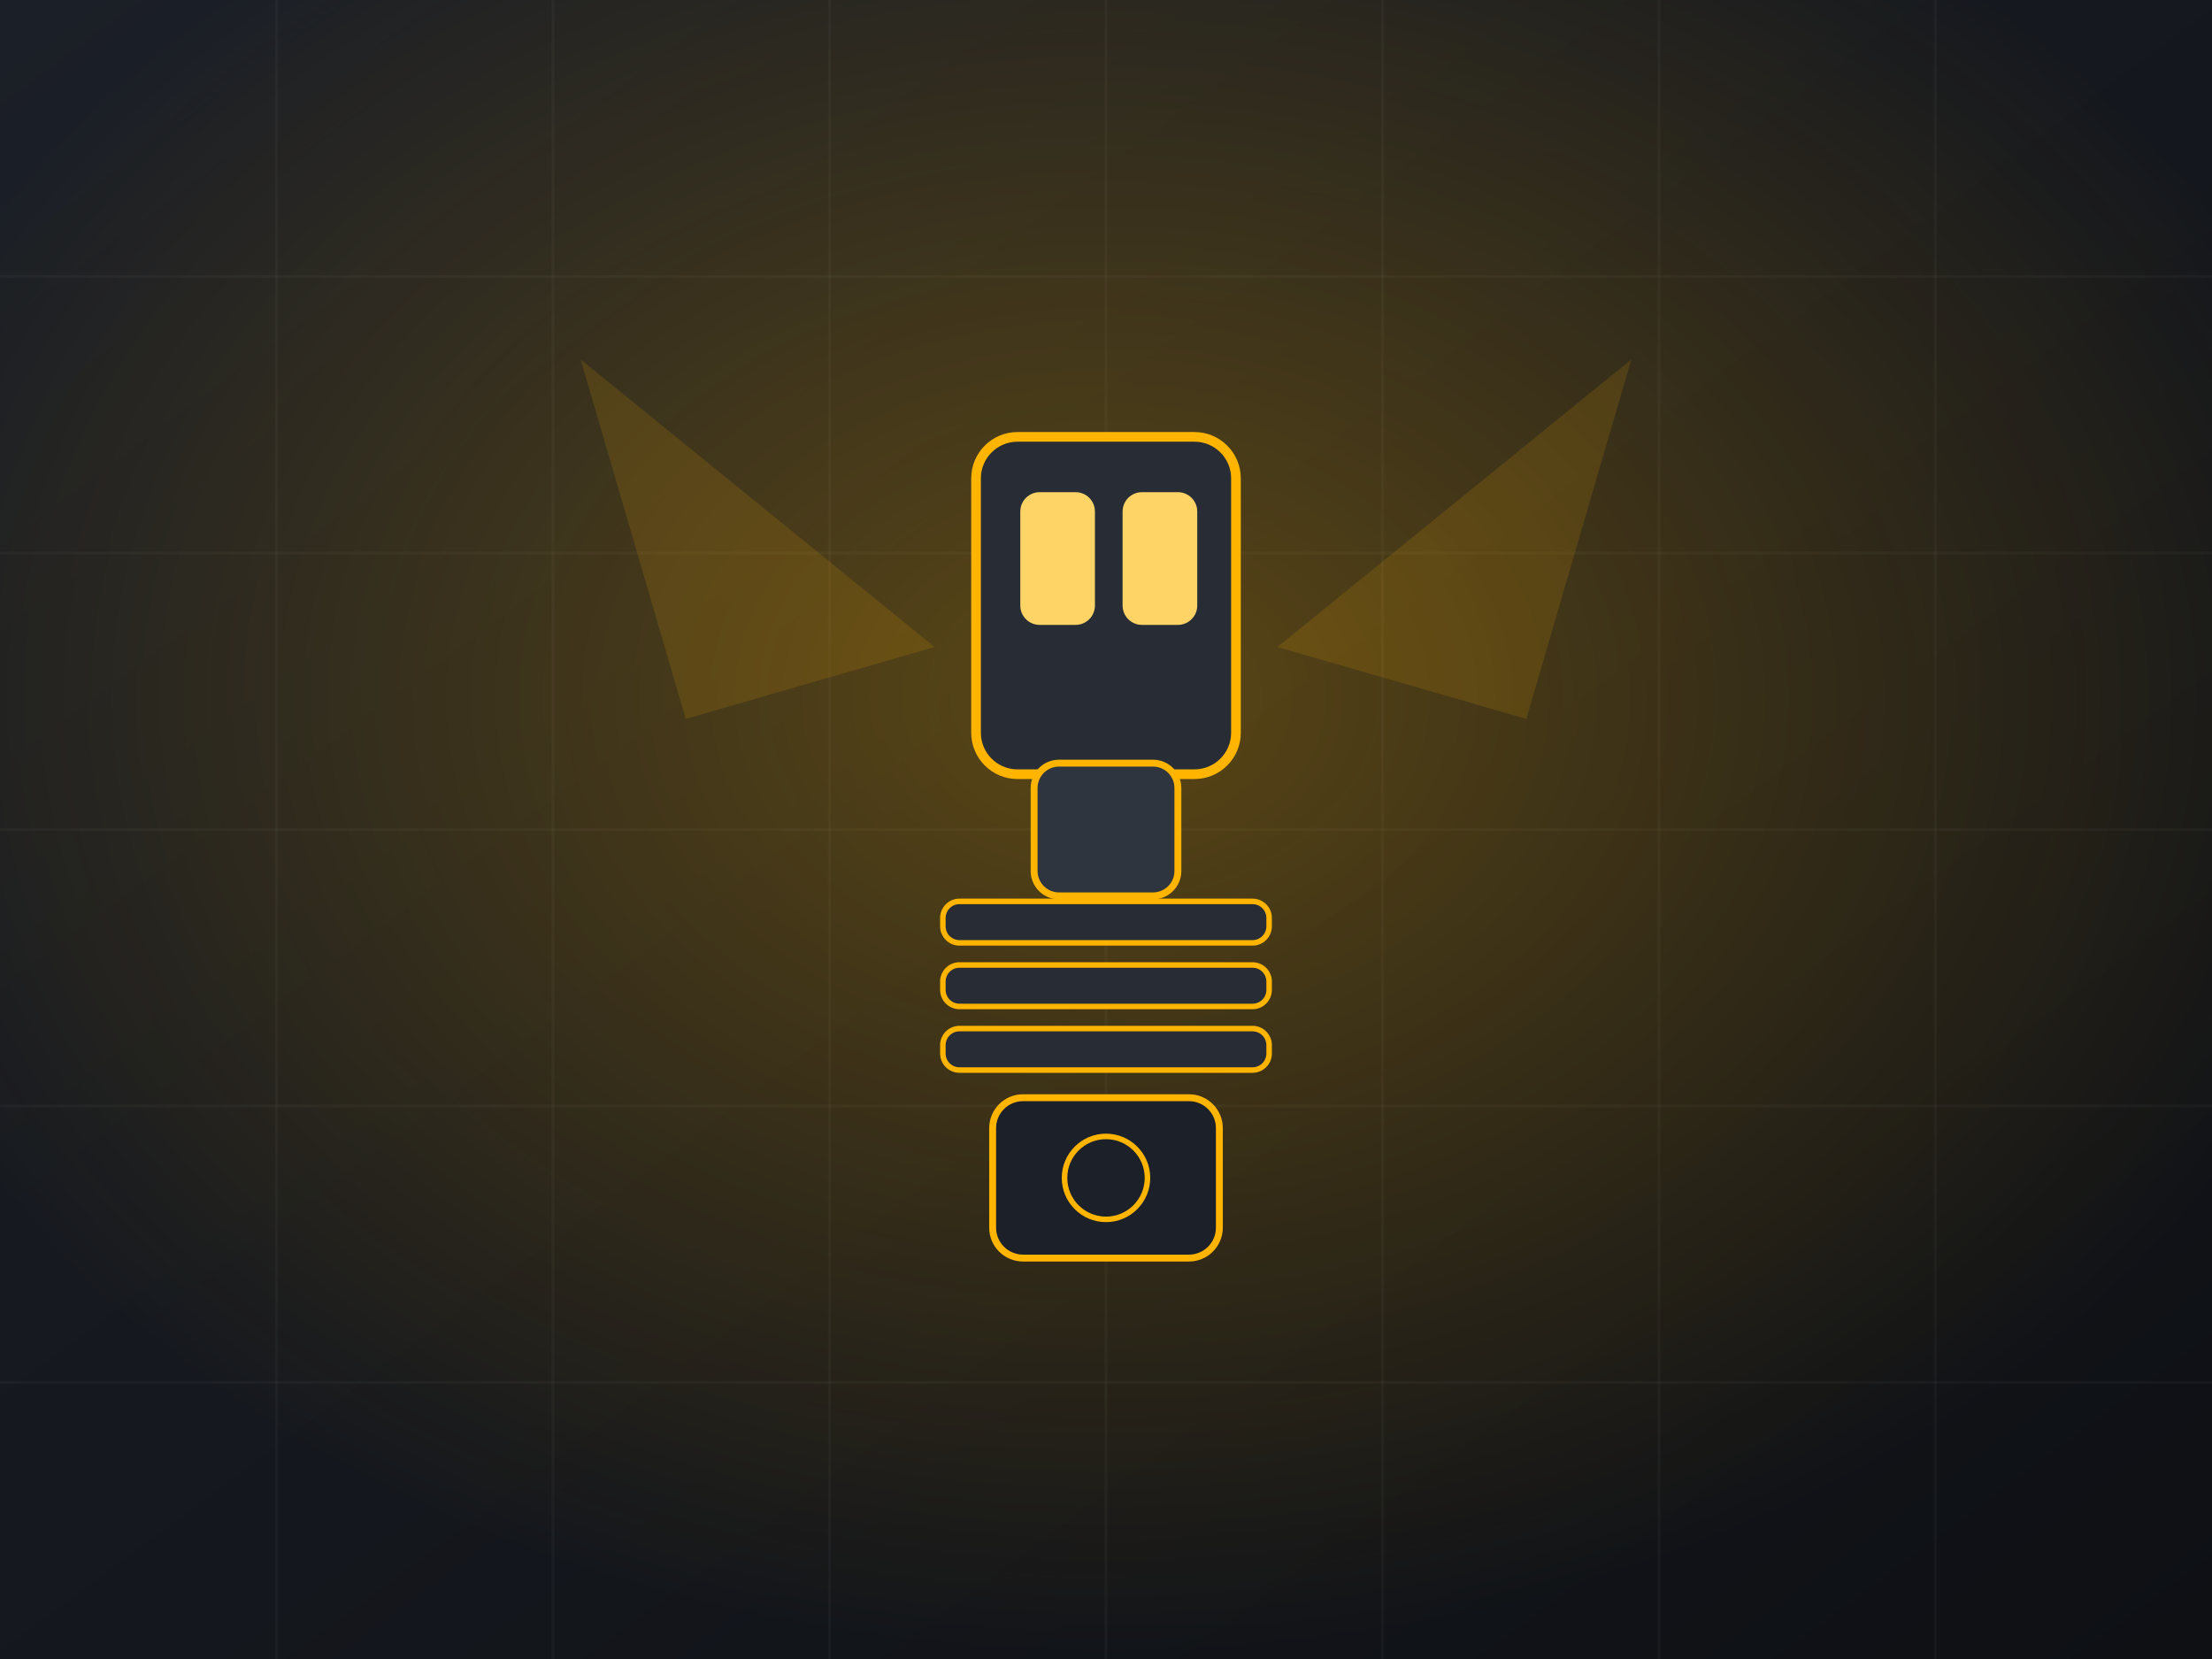
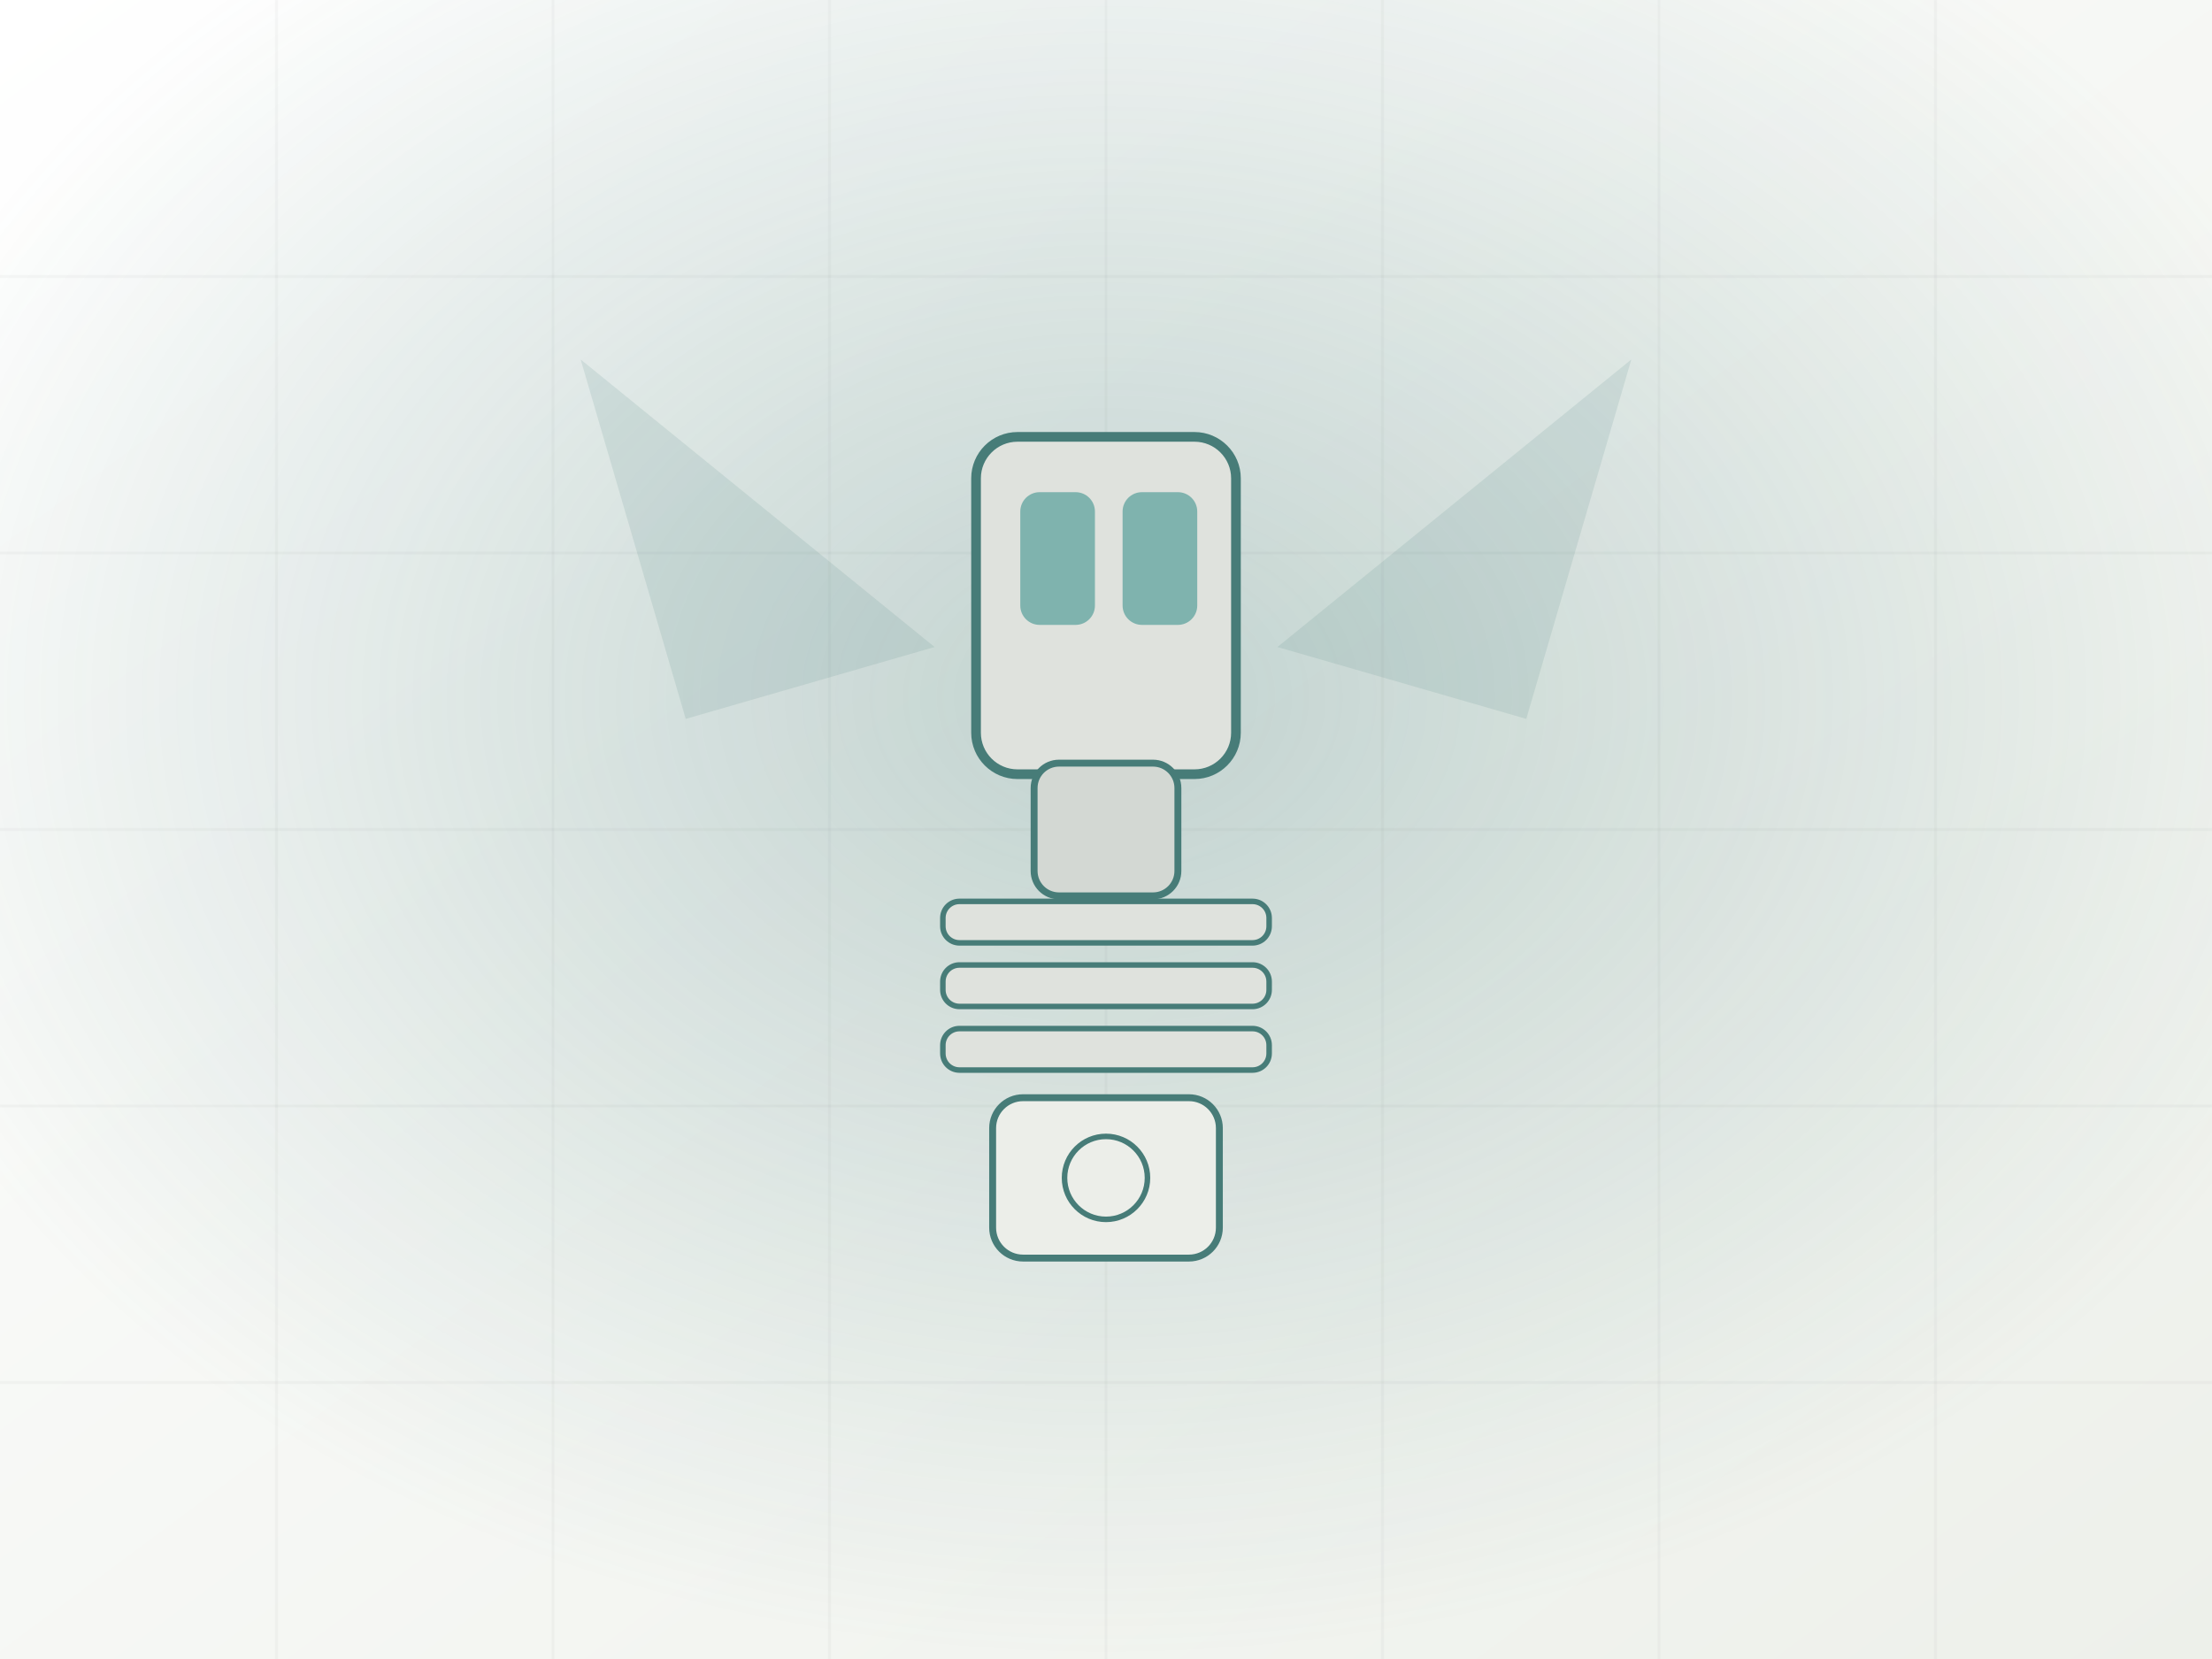
<svg xmlns="http://www.w3.org/2000/svg" viewBox="0 0 800 600" width="800" height="600">
  <defs>
    <linearGradient id="bg" x1="0" y1="0" x2="1" y2="1">
-       <stop offset="0%" stop-color="#1b1f27" />
-       <stop offset="100%" stop-color="#0e1014" />
+       <stop offset="0%" stop-color="#ffffff" />
+       <stop offset="100%" stop-color="#edf0ea" />
    </linearGradient>
    <radialGradient id="glow" cx="50%" cy="42%" r="58%">
-       <stop offset="0%" stop-color="#ffb400" stop-opacity="0.30" />
-       <stop offset="100%" stop-color="#ffb400" stop-opacity="0" />
+       <stop offset="0%" stop-color="#477c78" stop-opacity="0.30" />
+       <stop offset="100%" stop-color="#477c78" stop-opacity="0" />
    </radialGradient>
  </defs>
  <rect width="800" height="600" fill="url(#bg)" />
-   <g stroke="#ffffff" stroke-opacity="0.035">
+   <g stroke="#252b2d" stroke-opacity="0.035">
    <path d="M0 100h800M0 200h800M0 300h800M0 400h800M0 500h800" />
    <path d="M100 0v600M200 0v600M300 0v600M400 0v600M500 0v600M600 0v600M700 0v600" />
  </g>
  <rect width="800" height="600" fill="url(#glow)" />
  <g transform="translate(400,300)">
-     <g fill="#ffb400" opacity="0.13">
+     <g fill="#477c78" opacity="0.13">
      <path d="M-190,-170 L-62,-66 L-152,-40 Z" />
      <path d="M190,-170 L62,-66 L152,-40 Z" />
    </g>
-     <rect x="-47" y="-142" width="94" height="122" rx="15" fill="#272c35" stroke="#ffb400" stroke-width="3.5" />
-     <rect x="-31" y="-122" width="27" height="48" rx="7" fill="#ffd466" />
-     <rect x="6" y="-122" width="27" height="48" rx="7" fill="#ffd466" />
-     <rect x="-26" y="-24" width="52" height="48" rx="9" fill="#2f353f" stroke="#ffb400" stroke-width="2.5" />
-     <g fill="#272c35" stroke="#ffb400" stroke-width="2">
+     <rect x="-47" y="-142" width="94" height="122" rx="15" fill="#dfe2dd" stroke="#477c78" stroke-width="3.5" />
+     <rect x="-31" y="-122" width="27" height="48" rx="7" fill="#7fb3ae" />
+     <rect x="6" y="-122" width="27" height="48" rx="7" fill="#7fb3ae" />
+     <rect x="-26" y="-24" width="52" height="48" rx="9" fill="#d3d8d3" stroke="#477c78" stroke-width="2.5" />
+     <g fill="#dfe2dd" stroke="#477c78" stroke-width="2">
      <rect x="-59" y="26" width="118" height="15" rx="6" />
      <rect x="-59" y="49" width="118" height="15" rx="6" />
      <rect x="-59" y="72" width="118" height="15" rx="6" />
    </g>
-     <rect x="-41" y="97" width="82" height="58" rx="11" fill="#1c2028" stroke="#ffb400" stroke-width="2.5" />
-     <circle cx="0" cy="126" r="15" fill="none" stroke="#ffb400" stroke-width="2" />
+     <rect x="-41" y="97" width="82" height="58" rx="11" fill="#eceee9" stroke="#477c78" stroke-width="2.5" />
+     <circle cx="0" cy="126" r="15" fill="none" stroke="#477c78" stroke-width="2" />
  </g>
</svg>
